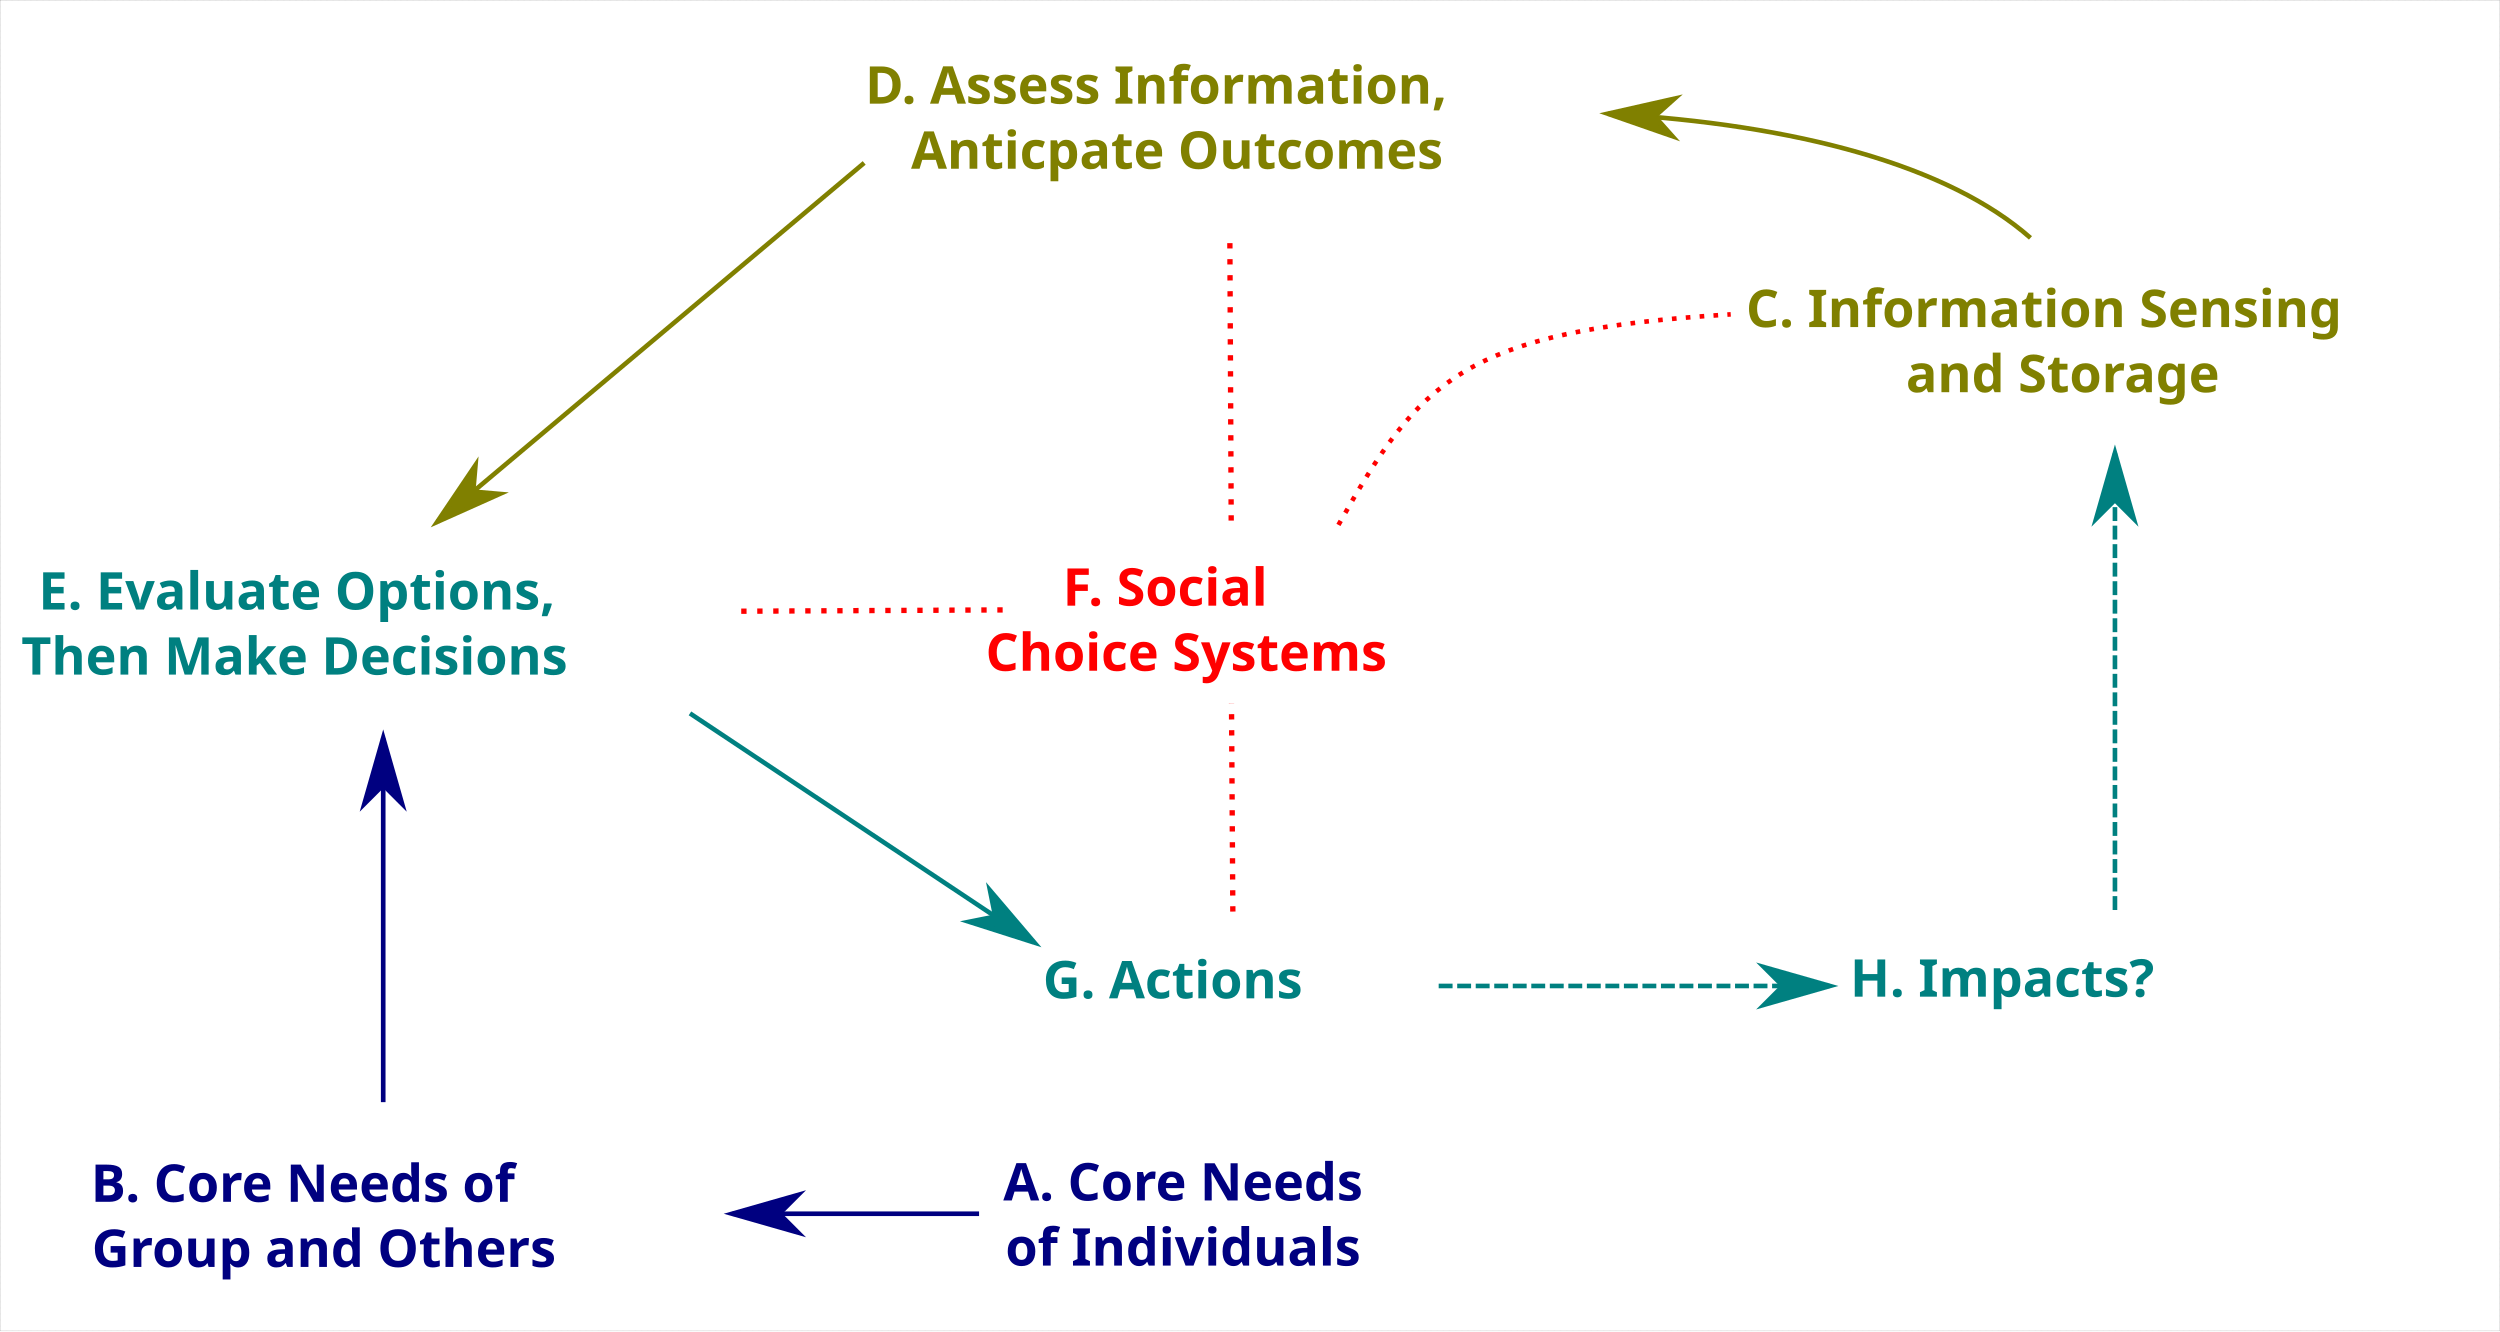
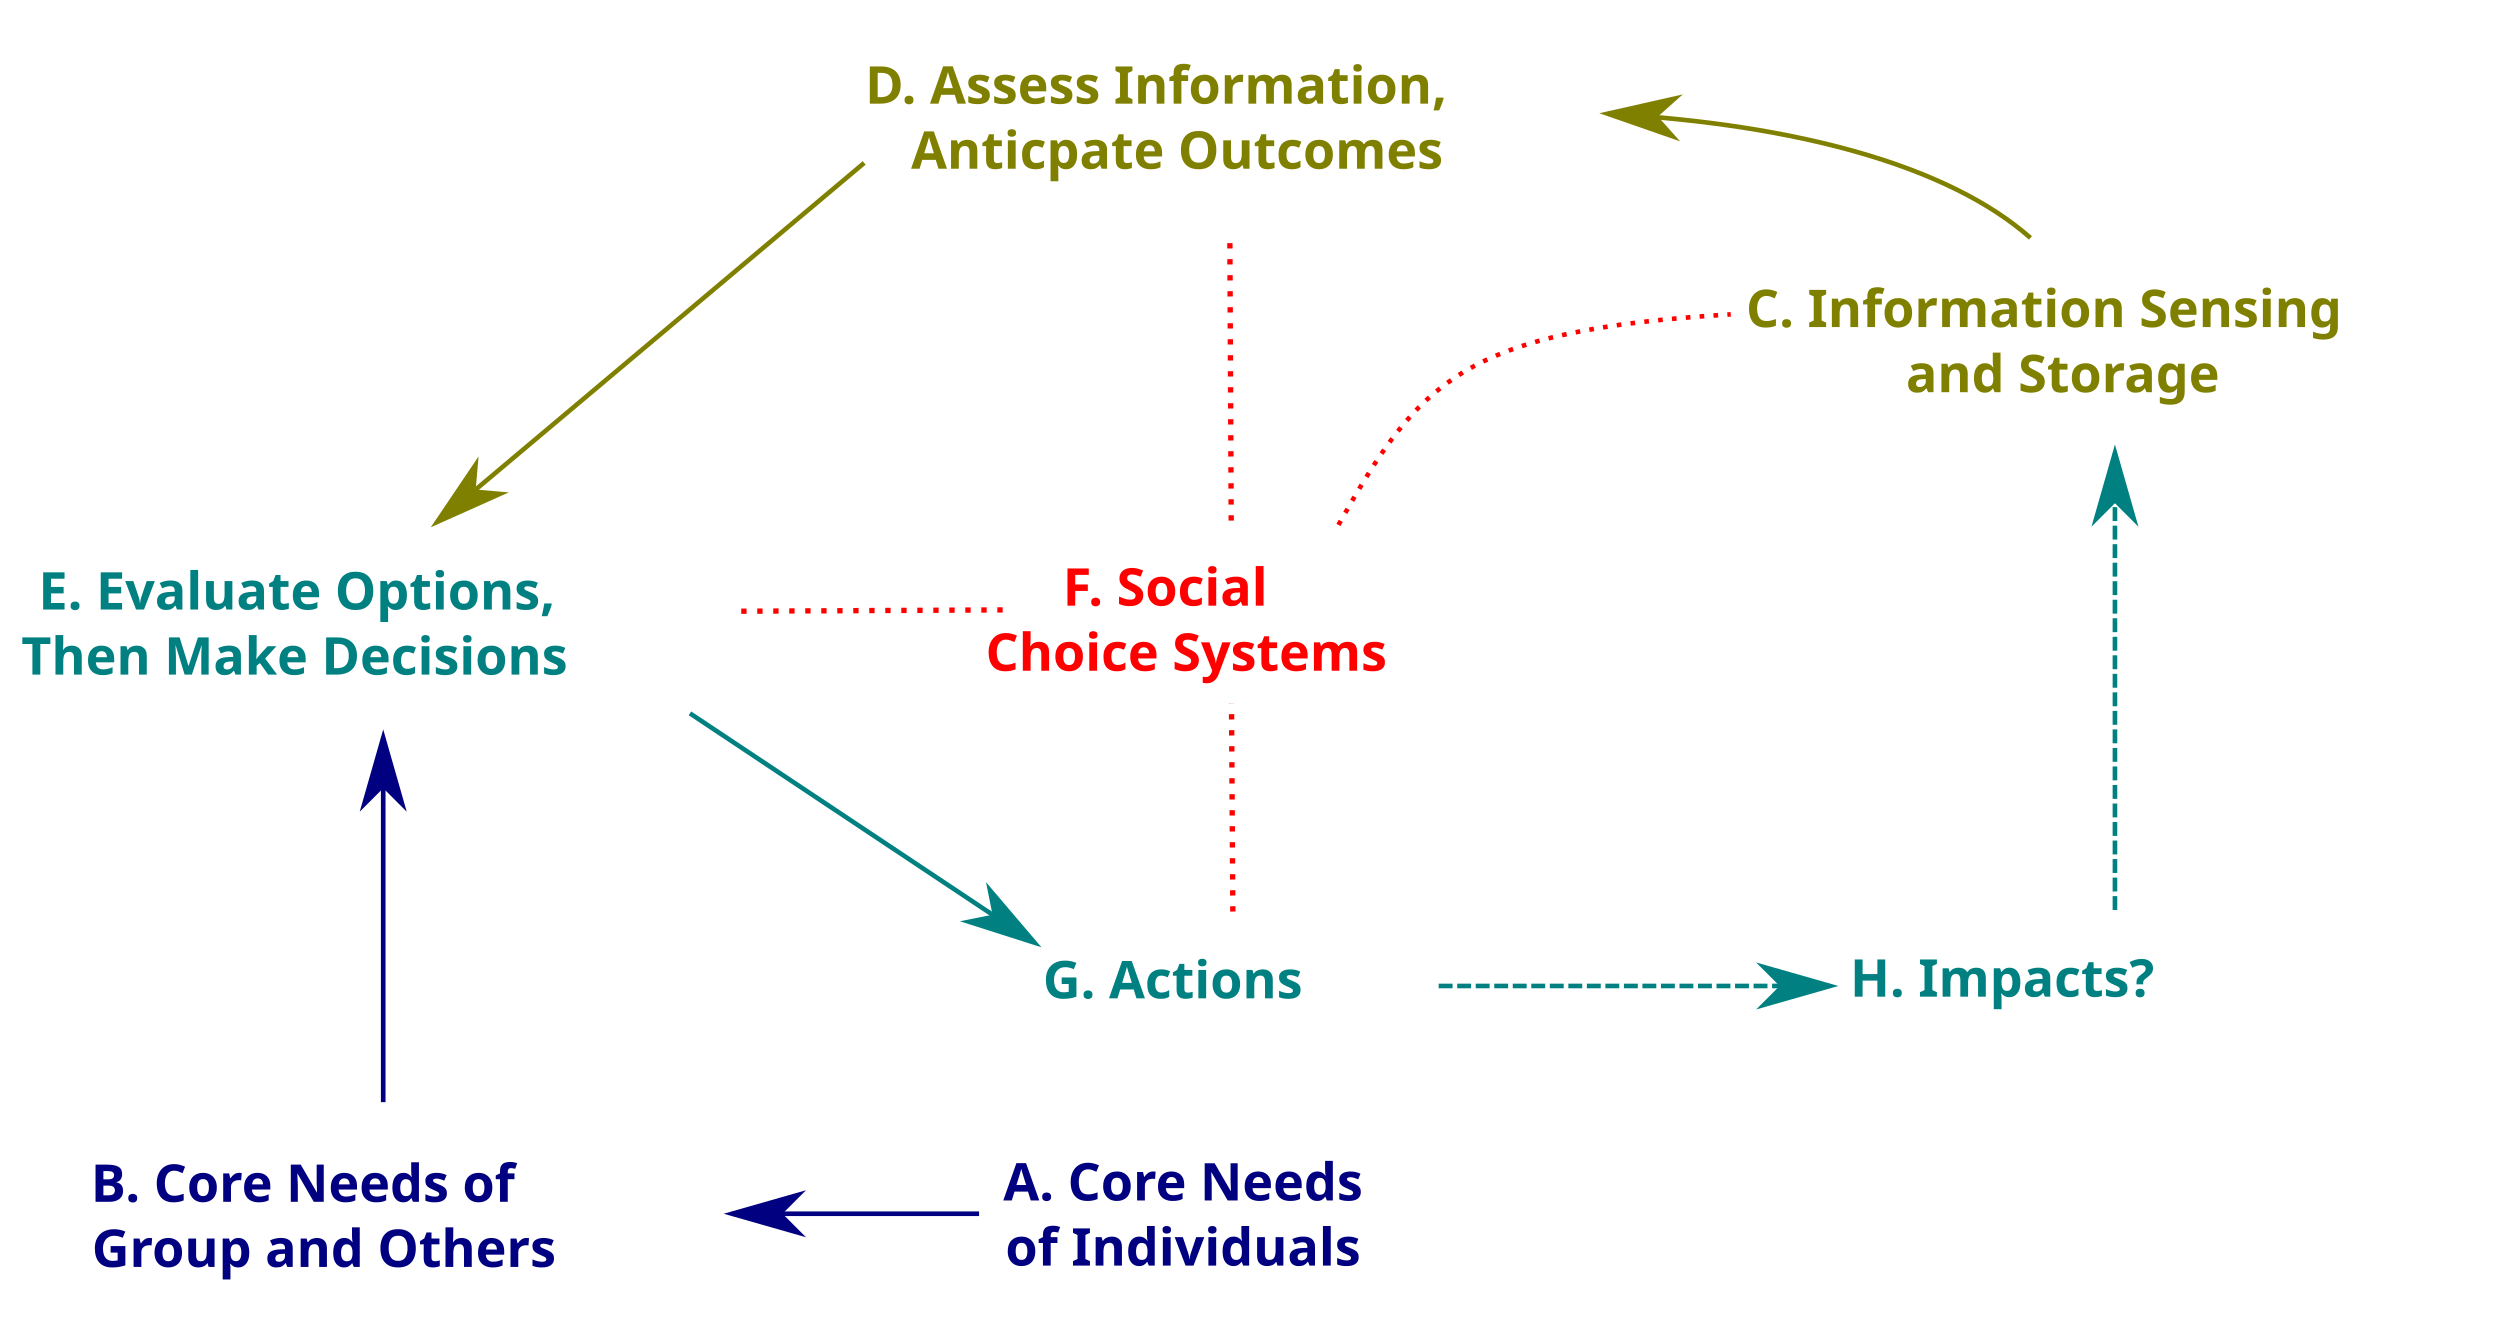
<svg xmlns="http://www.w3.org/2000/svg" width="304.725mm" height="162.239mm" viewBox="0 0 1079.733 574.864" id="svg2" version="1.1">
  <defs id="defs4">
    <marker orient="auto" refY="0" refX="0" id="marker4935" style="overflow:visible">
      <path id="path4937" d="M 0,0 5,-5 -12.5,0 5,5 0,0 Z" style="fill:#808000;fill-opacity:1;fill-rule:evenodd;stroke:#808000;stroke-width:1pt;stroke-opacity:1" transform="matrix(-0.8,0,0,-0.8,-10,0)" />
    </marker>
    <marker orient="auto" refY="0" refX="0" id="marker4935-6" style="overflow:visible">
      <path id="path4937-5" d="M 0,0 5,-5 -12.5,0 5,5 0,0 Z" style="fill:#000080;fill-opacity:1;fill-rule:evenodd;stroke:#000080;stroke-width:1pt;stroke-opacity:1" transform="matrix(-0.8,0,0,-0.8,-10,0)" />
    </marker>
    <marker orient="auto" refY="0" refX="0" id="marker4935-8" style="overflow:visible">
      <path id="path4937-8" d="M 0,0 5,-5 -12.5,0 5,5 0,0 Z" style="fill:#808000;fill-opacity:1;fill-rule:evenodd;stroke:#808000;stroke-width:1pt;stroke-opacity:1" transform="matrix(-0.8,0,0,-0.8,-10,0)" />
    </marker>
    <marker orient="auto" refY="0" refX="0" id="marker4935-6-8" style="overflow:visible">
      <path id="path4937-5-9" d="M 0,0 5,-5 -12.5,0 5,5 0,0 Z" style="fill:#000080;fill-opacity:1;fill-rule:evenodd;stroke:#000080;stroke-width:1pt;stroke-opacity:1" transform="matrix(-0.8,0,0,-0.8,-10,0)" />
    </marker>
    <marker orient="auto" refY="0" refX="0" id="marker4935-6-9-4-2" style="overflow:visible">
      <path id="path4937-5-3-3-7" d="M 0,0 5,-5 -12.5,0 5,5 0,0 Z" style="fill:#008080;fill-opacity:1;fill-rule:evenodd;stroke:#008080;stroke-width:1pt;stroke-opacity:1" transform="matrix(-0.8,0,0,-0.8,-10,0)" />
    </marker>
    <marker orient="auto" refY="0" refX="0" id="marker4935-6-2-0" style="overflow:visible">
      <path id="path4937-5-6-6" d="M 0,0 5,-5 -12.5,0 5,5 0,0 Z" style="fill:#008080;fill-opacity:1;fill-rule:evenodd;stroke:#008080;stroke-width:1pt;stroke-opacity:1" transform="matrix(-0.8,0,0,-0.8,-10,0)" />
    </marker>
    <marker orient="auto" refY="0" refX="0" id="marker4935-6-2-0-3" style="overflow:visible">
      <path id="path4937-5-6-6-6" d="M 0,0 5,-5 -12.5,0 5,5 0,0 Z" style="fill:#008080;fill-opacity:1;fill-rule:evenodd;stroke:#008080;stroke-width:1pt;stroke-opacity:1" transform="matrix(-0.8,0,0,-0.8,-10,0)" />
    </marker>
  </defs>
  <g id="layer1" transform="translate(19.30916,-10.47184)">
    <text xml:space="preserve" style="font-style:normal;font-weight:normal;font-size:35px;line-height:125%;font-family:sans-serif;text-align:center;letter-spacing:0px;word-spacing:0px;text-anchor:middle;fill:#000000;fill-opacity:1;stroke:none;stroke-width:1px;stroke-linecap:butt;stroke-linejoin:miter;stroke-opacity:1" x="523.484" y="528.948" id="text4138">
      <tspan x="523.484" y="528.948" style="font-weight:bold;font-size:22.5px;fill:#000080" id="tspan5918">A. Core Needs</tspan>
      <tspan x="523.484" y="557.073" style="font-weight:bold;font-size:22.5px;fill:#000080" id="tspan5910">of Individuals</tspan>
      <tspan x="523.484" y="585.198" id="tspan4142" style="font-weight:bold;font-size:22.5px;fill:#000080" />
    </text>
    <text id="text4243" y="158.362" x="448" style="font-style:normal;font-weight:normal;font-size:35px;line-height:125%;font-family:sans-serif;letter-spacing:0px;word-spacing:0px;fill:#000000;fill-opacity:1;stroke:none;stroke-width:1px;stroke-linecap:butt;stroke-linejoin:miter;stroke-opacity:1" xml:space="preserve">
      <tspan y="158.362" x="448" id="tspan4245" />
    </text>
    <flowRoot style="font-style:normal;font-weight:normal;font-size:25px;line-height:125%;font-family:sans-serif;letter-spacing:0px;word-spacing:0px;fill:#000000;fill-opacity:1;stroke:none;stroke-width:1px;stroke-linecap:butt;stroke-linejoin:miter;stroke-opacity:1" id="flowRoot4324" xml:space="preserve" transform="translate(-2,2)">
      <flowRegion id="flowRegion4326">
        <rect y="716.362" x="66" height="52" width="144" id="rect4328" />
      </flowRegion>
      <flowPara id="flowPara4330" />
    </flowRoot>
    <text xml:space="preserve" style="font-style:normal;font-weight:normal;font-size:35px;line-height:125%;font-family:sans-serif;text-align:center;letter-spacing:0px;word-spacing:0px;text-anchor:middle;fill:#000080;fill-opacity:1;stroke:none;stroke-width:1px;stroke-linecap:butt;stroke-linejoin:miter;stroke-opacity:1" x="143.333" y="529.53" id="text4138-1">
      <tspan x="143.333" y="529.53" id="tspan4142-7" style="font-weight:bold;font-size:22.5px;fill:#000080">B. Core Needs of</tspan>
      <tspan x="143.333" y="557.655" style="font-weight:bold;font-size:22.5px;fill:#000080" id="tspan4492">Group and Others</tspan>
    </text>
    <text id="text4247-9" y="564.683" x="876.506" style="font-style:normal;font-weight:normal;font-size:25px;line-height:125%;font-family:sans-serif;letter-spacing:0px;word-spacing:0px;fill:#808000;fill-opacity:1;stroke:none;stroke-width:1px;stroke-linecap:butt;stroke-linejoin:miter;stroke-opacity:1" xml:space="preserve">
      <tspan y="564.683" x="876.506" style="font-size:17.5px;fill:#808000" id="tspan4490" />
    </text>
    <text id="text4247-1" y="512.205" x="882.117" style="font-style:normal;font-weight:normal;font-size:25px;line-height:125%;font-family:sans-serif;letter-spacing:0px;word-spacing:0px;fill:#808000;fill-opacity:1;stroke:none;stroke-width:1px;stroke-linecap:butt;stroke-linejoin:miter;stroke-opacity:1" xml:space="preserve">
      <tspan y="512.205" x="882.117" id="tspan4249-5" style="font-weight:bold;font-size:17.5px;fill:#808000" />
    </text>
    <text id="text4247-9-6" y="244.895" x="440.49" style="font-style:normal;font-weight:normal;font-size:25px;line-height:125%;font-family:sans-serif;letter-spacing:0px;word-spacing:0px;fill:#808000;fill-opacity:1;stroke:none;stroke-width:1px;stroke-linecap:butt;stroke-linejoin:miter;stroke-opacity:1" xml:space="preserve">
      <tspan y="244.895" x="440.49" style="font-size:17.5px;fill:#808000" id="tspan4490-0" />
    </text>
    <text xml:space="preserve" style="font-style:normal;font-weight:normal;font-size:25px;line-height:125%;font-family:sans-serif;letter-spacing:0px;word-spacing:0px;fill:#808000;fill-opacity:1;stroke:none;stroke-width:1px;stroke-linecap:butt;stroke-linejoin:miter;stroke-opacity:1" x="847.64" y="490.389" id="text4597">
      <tspan x="847.64" y="490.389" style="font-size:17.5px;fill:#808000" id="tspan4605" />
    </text>
    <path style="fill:none;fill-rule:evenodd;stroke:#808000;stroke-width:2;stroke-linecap:butt;stroke-linejoin:miter;stroke-miterlimit:4;stroke-dasharray:none;stroke-opacity:1;marker-end:url(#marker4935)" d="M 857.632,113.219 C 822.423,82.144 757.298,64.219 675.279,59.6" id="path4335" />
    <text xml:space="preserve" style="font-style:normal;font-weight:normal;font-size:35px;line-height:125%;font-family:sans-serif;text-align:center;letter-spacing:0px;word-spacing:0px;text-anchor:middle;fill:#ff0000;fill-opacity:1;stroke:none;stroke-width:1px;stroke-linecap:butt;stroke-linejoin:miter;stroke-opacity:1" x="515.776" y="272.047" id="text4138-1-6">
      <tspan x="515.776" y="272.047" id="tspan4142-7-0" style="font-weight:bold;font-size:22.5px;fill:#ff0000">F. Social</tspan>
      <tspan x="515.776" y="300.172" style="font-weight:bold;font-size:22.5px;fill:#ff0000" id="tspan4492-6">Choice Systems</tspan>
    </text>
    <text xml:space="preserve" style="font-style:normal;font-weight:normal;font-size:35px;line-height:125%;font-family:sans-serif;text-align:center;letter-spacing:0px;word-spacing:0px;text-anchor:middle;fill:#008080;fill-opacity:1;stroke:none;stroke-width:1px;stroke-linecap:butt;stroke-linejoin:miter;stroke-opacity:1" x="139.703" y="273.71" id="text4138-1-6-2">
      <tspan x="143.614" y="273.71" style="font-weight:bold;font-size:22.5px;fill:#008080" id="tspan22641">E. Evaluate Options, </tspan>
      <tspan x="139.703" y="301.835" style="font-weight:bold;font-size:22.5px;fill:#008080" id="tspan21728">Then Make Decisions</tspan>
      <tspan x="139.703" y="329.96" style="font-weight:bold;font-size:22.5px;fill:#008080" id="tspan4492-6-2" />
    </text>
    <text xml:space="preserve" style="font-style:normal;font-weight:normal;font-size:35px;line-height:125%;font-family:sans-serif;text-align:center;letter-spacing:0px;word-spacing:0px;text-anchor:middle;fill:#808000;fill-opacity:1;stroke:none;stroke-width:1px;stroke-linecap:butt;stroke-linejoin:miter;stroke-opacity:1" x="894.321" y="151.735" id="text4138-1-6-2-1">
      <tspan x="898.232" y="151.735" style="font-weight:bold;font-size:22.5px;fill:#808000" id="tspan4492-6-2-6">C. Information Sensing </tspan>
      <tspan x="894.321" y="179.86" style="font-weight:bold;font-size:22.5px;fill:#808000" id="tspan3528">and Storage</tspan>
    </text>
    <path style="fill:none;fill-rule:evenodd;stroke:#000080;stroke-width:2;stroke-linecap:butt;stroke-linejoin:miter;stroke-miterlimit:4;stroke-dasharray:none;stroke-opacity:1;marker-end:url(#marker4935-6)" d="m 403.543,534.683 -106.407,0" id="path4335-6" />
    <path style="fill:none;fill-rule:evenodd;stroke:#808000;stroke-width:2;stroke-linecap:butt;stroke-linejoin:miter;stroke-miterlimit:4;stroke-dasharray:none;stroke-opacity:1;marker-end:url(#marker4935-8)" d="M 353.926,80.832 169.682,235.735" id="path4335-4" />
    <path style="fill:none;fill-rule:evenodd;stroke:#000080;stroke-width:2;stroke-linecap:butt;stroke-linejoin:miter;stroke-miterlimit:4;stroke-dasharray:none;stroke-opacity:1;marker-end:url(#marker4935-6-8)" d="m 146.198,486.483 0,-157.1" id="path4335-6-2" />
    <text xml:space="preserve" style="font-style:normal;font-weight:normal;font-size:35px;line-height:125%;font-family:sans-serif;text-align:center;letter-spacing:0px;word-spacing:0px;text-anchor:middle;fill:#008080;fill-opacity:1;stroke:none;stroke-width:1px;stroke-linecap:butt;stroke-linejoin:miter;stroke-opacity:1" x="509.93" y="441.648" id="text4138-1-6-2-6">
      <tspan x="509.93" y="441.648" style="font-weight:bold;font-size:22.5px;fill:#008080" id="tspan24217">G. Actions</tspan>
    </text>
    <text xml:space="preserve" style="font-style:normal;font-weight:normal;font-size:35px;line-height:125%;font-family:sans-serif;text-align:center;letter-spacing:0px;word-spacing:0px;text-anchor:middle;fill:#008080;fill-opacity:1;stroke:none;stroke-width:1px;stroke-linecap:butt;stroke-linejoin:miter;stroke-opacity:1" x="868.169" y="440.93" id="text4138-1-6-2-6-9">
      <tspan x="868.169" y="440.93" style="font-weight:bold;font-size:22.5px;fill:#008080" id="tspan18108-4">H. Impacts?</tspan>
    </text>
    <text xml:space="preserve" style="font-style:normal;font-weight:normal;font-size:35px;line-height:125%;font-family:sans-serif;text-align:center;letter-spacing:0px;word-spacing:0px;text-anchor:middle;fill:#808000;fill-opacity:1;stroke:none;stroke-width:1px;stroke-linecap:butt;stroke-linejoin:miter;stroke-opacity:1" x="511.796" y="55.231" id="text4138-1-6-2-6-8">
      <tspan x="511.796" y="55.231" style="font-weight:bold;font-size:22.5px;fill:#808000" id="tspan21022">D. Assess Information,</tspan>
      <tspan x="511.796" y="83.356" style="font-weight:bold;font-size:22.5px;fill:#808000" id="tspan24793">Anticpate Outcomes</tspan>
    </text>
    <path style="fill:none;fill-rule:evenodd;stroke:#008080;stroke-width:2;stroke-linecap:butt;stroke-linejoin:miter;stroke-miterlimit:4;stroke-dasharray:none;stroke-opacity:1;marker-end:url(#marker4935-6-9-4-2)" d="m 278.685,318.574 148.581,98.883" id="path4335-6-7-0-2" />
    <path style="fill:none;fill-rule:evenodd;stroke:#008080;stroke-width:2;stroke-linecap:butt;stroke-linejoin:miter;stroke-miterlimit:4;stroke-dasharray:6, 2;stroke-dashoffset:0;stroke-opacity:1;marker-end:url(#marker4935-6-2-0)" d="m 602.046,436.306 168.754,0" id="path4335-6-1-1" />
-     <rect style="color:#000000;clip-rule:nonzero;display:inline;overflow:visible;visibility:visible;opacity:1;isolation:auto;mix-blend-mode:normal;color-interpolation:sRGB;color-interpolation-filters:linearRGB;solid-color:#000000;solid-opacity:1;fill:none;fill-opacity:1;fill-rule:nonzero;stroke:#000000;stroke-width:0.059;stroke-linecap:butt;stroke-linejoin:miter;stroke-miterlimit:4;stroke-dasharray:0.176, 0.059;stroke-dashoffset:0;stroke-opacity:1;color-rendering:auto;image-rendering:auto;shape-rendering:auto;text-rendering:auto;enable-background:accumulate" id="rect21566" width="1079.674" height="574.806" x="-19.28" y="10.501" />
+     <rect style="color:#000000;clip-rule:nonzero;display:inline;overflow:visible;visibility:visible;opacity:1;isolation:auto;mix-blend-mode:normal;color-interpolation:sRGB;color-interpolation-filters:linearRGB;solid-color:#000000;solid-opacity:1;fill:none;fill-opacity:1;fill-rule:nonzero;stroke:#000000;stroke-width:0.01;stroke-linecap:butt;stroke-linejoin:miter;stroke-miterlimit:4;stroke-dasharray:0.03,0.01;stroke-dashoffset:0;stroke-opacity:1;color-rendering:auto;image-rendering:auto;shape-rendering:auto;text-rendering:auto;enable-background:accumulate" id="rect21566" width="1079.674" height="574.806" x="-19.28" y="10.501" />
    <path style="fill:none;fill-rule:evenodd;stroke:#ff0000;stroke-width:2;stroke-linecap:butt;stroke-linejoin:miter;stroke-miterlimit:4;stroke-dasharray:2, 4;stroke-dashoffset:0;stroke-opacity:1" d="m 558.752,237.18 c 34.9,-62.021 52.947,-83.803 169.428,-90.938" id="path4335-6-7-06-7" />
    <path style="fill:none;fill-rule:evenodd;stroke:#ff0000;stroke-width:2.304;stroke-linecap:butt;stroke-linejoin:miter;stroke-miterlimit:4;stroke-dasharray:2.304, 4.609;stroke-dashoffset:0;stroke-opacity:1" d="m 513.144,404.175 -0.58,-89.934" id="path4335-6-7-06-1-7" />
    <path style="fill:none;fill-rule:evenodd;stroke:#ff0000;stroke-width:2.304;stroke-linecap:butt;stroke-linejoin:miter;stroke-miterlimit:4;stroke-dasharray:2.304, 4.609;stroke-dashoffset:0;stroke-opacity:1" d="M 512.438,235.31 511.858,113.781" id="path4335-6-7-06-1-7-7" />
    <path style="fill:none;fill-rule:evenodd;stroke:#ff0000;stroke-width:2.304;stroke-linecap:butt;stroke-linejoin:miter;stroke-miterlimit:4;stroke-dasharray:2.304, 4.609;stroke-dashoffset:0;stroke-opacity:1" d="m 300.82,274.451 116.331,-0.58" id="path4335-6-7-06-1-7-6" />
    <path style="fill:none;fill-rule:evenodd;stroke:#008080;stroke-width:2;stroke-linecap:butt;stroke-linejoin:miter;stroke-miterlimit:4;stroke-dasharray:6, 2;stroke-dashoffset:0;stroke-opacity:1;marker-end:url(#marker4935-6-2-0-3)" d="m 894.125,403.498 0,-197.19" id="path4335-6-1-1-7" />
  </g>
</svg>
